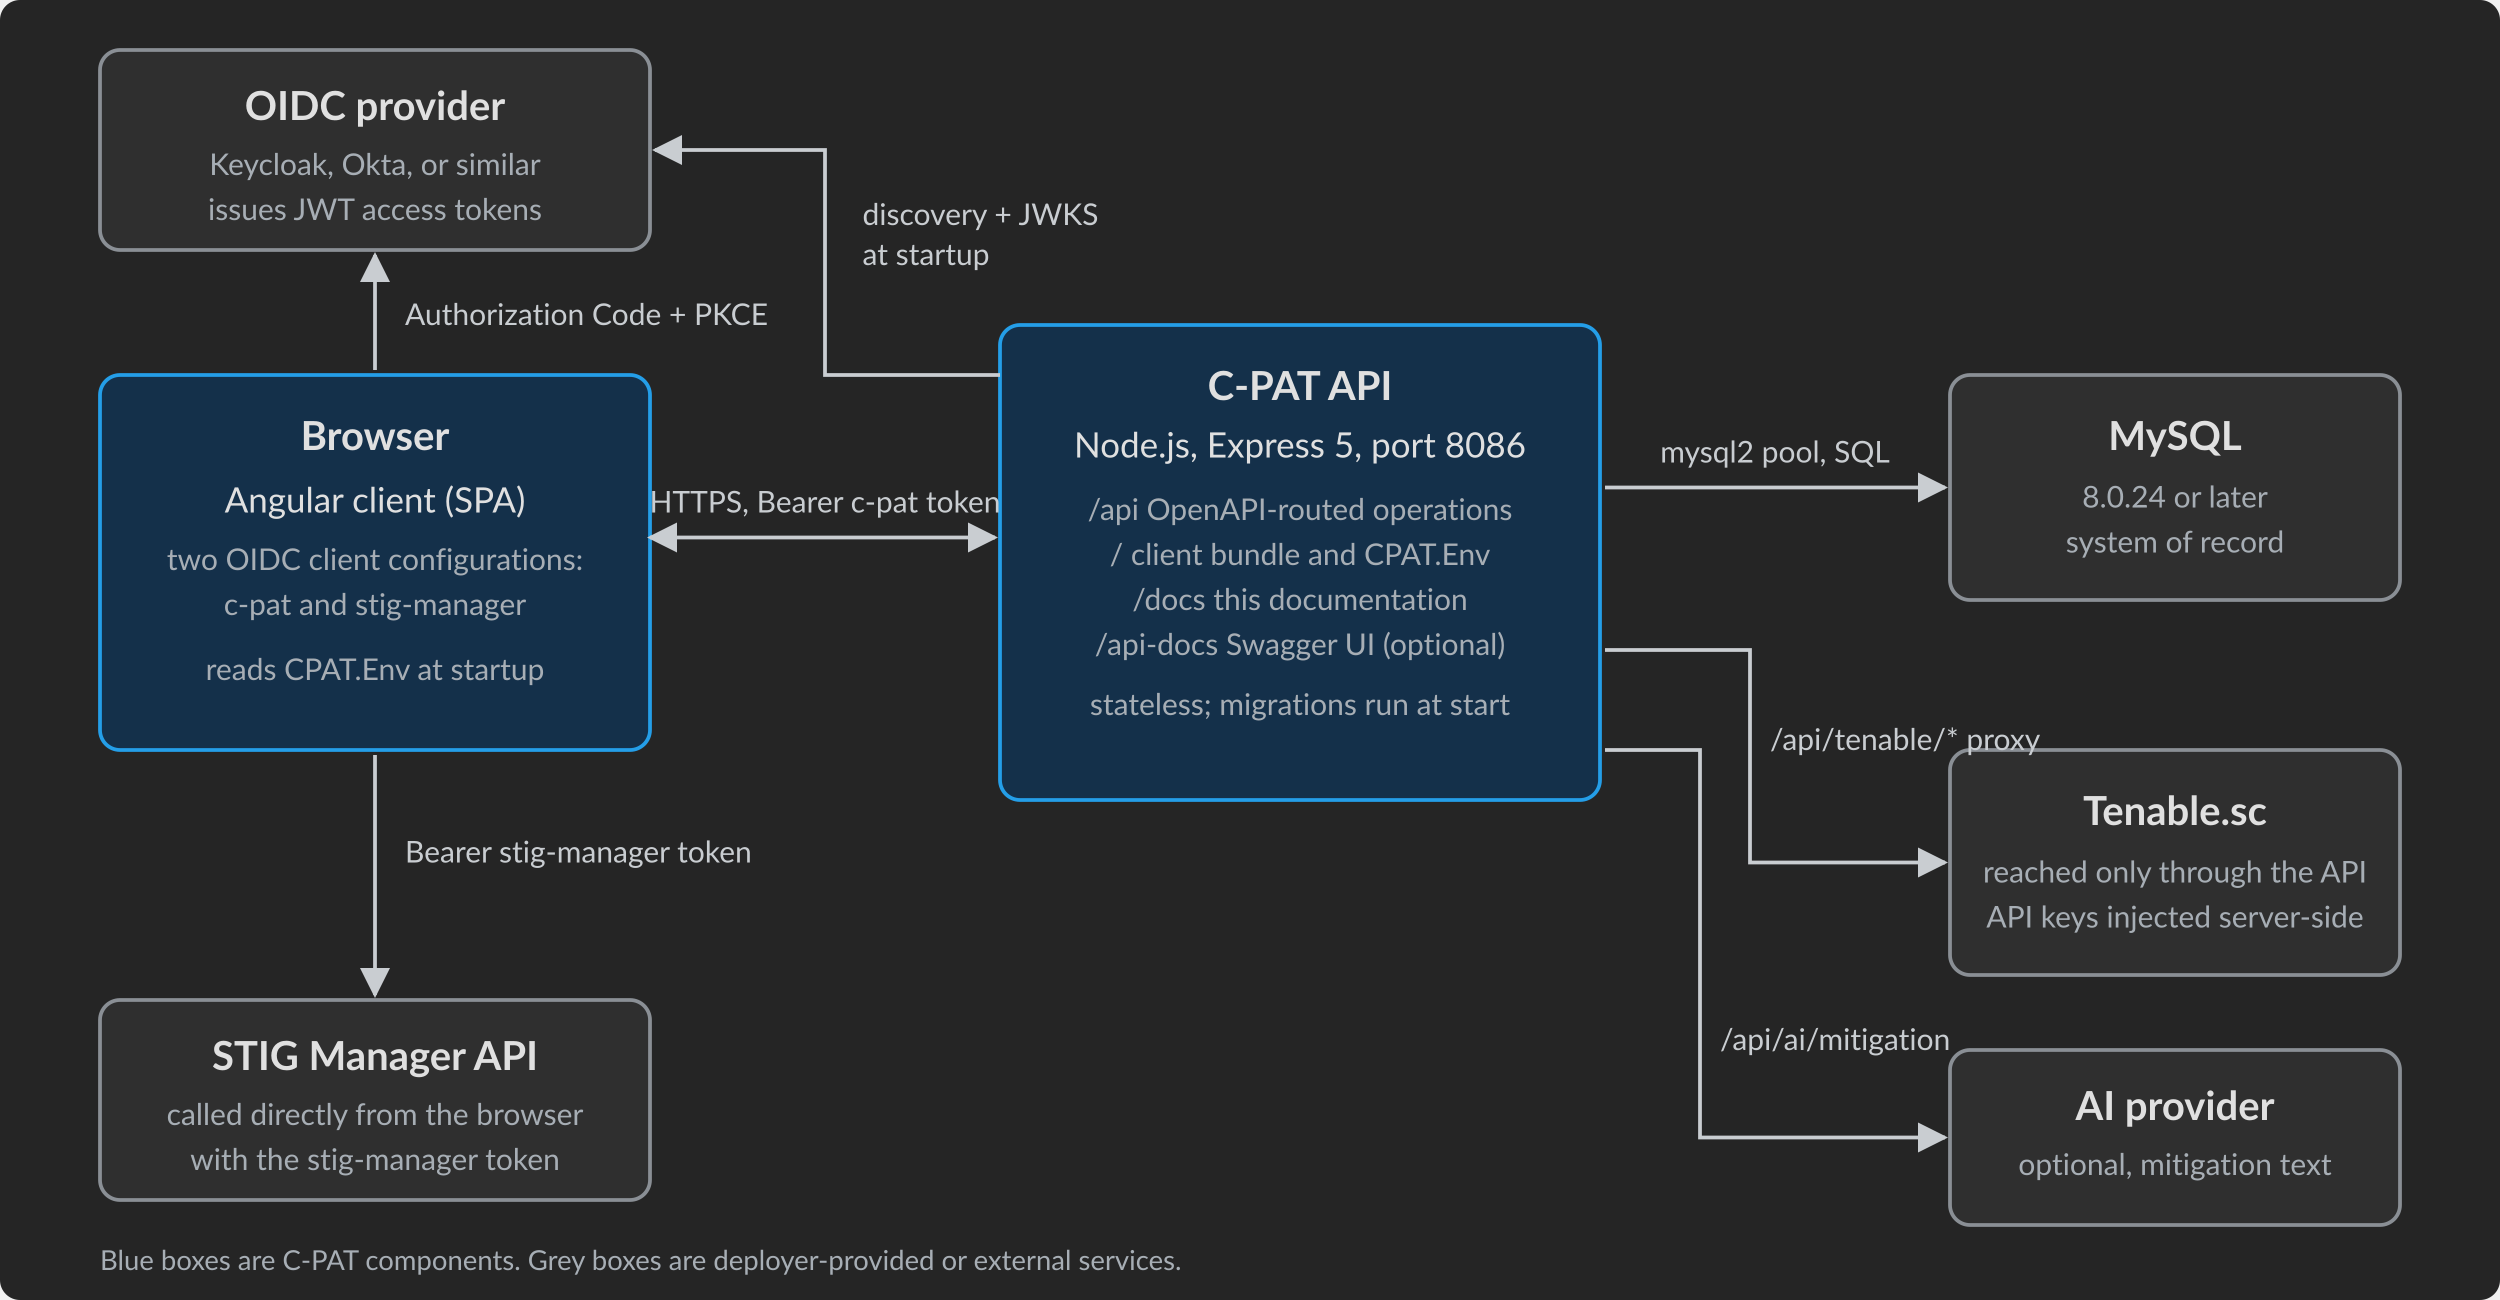
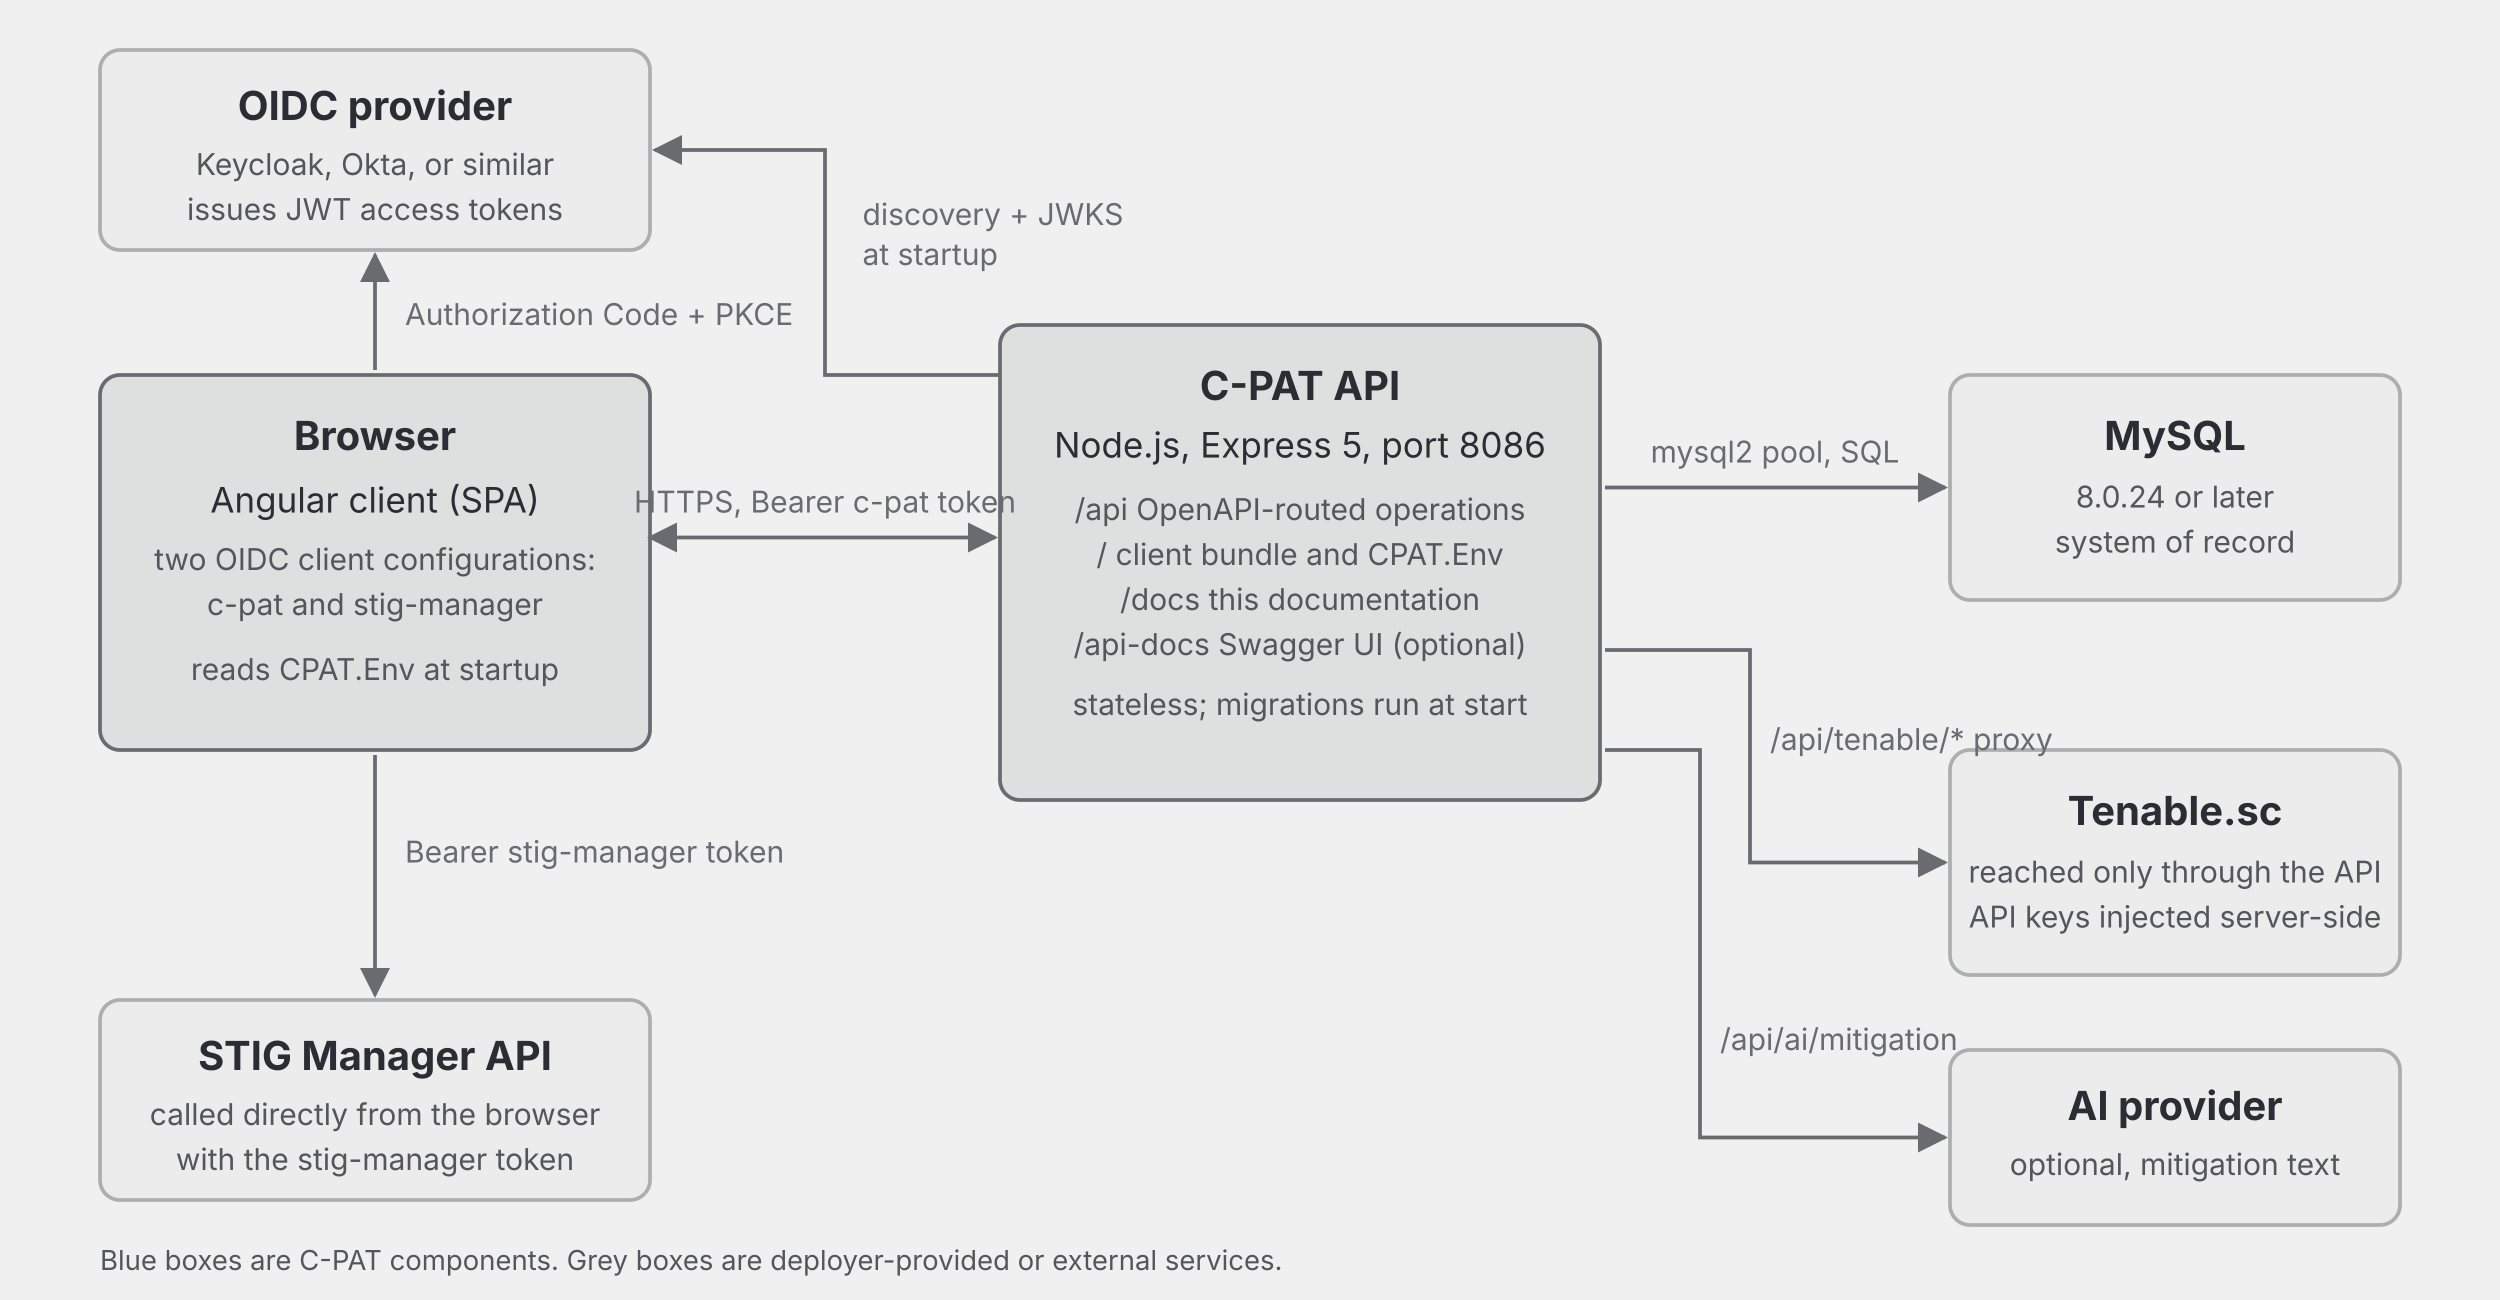
- <svg xmlns="http://www.w3.org/2000/svg" width="1000" height="520" viewBox="0 0 1000 520" font-family="Lato, Helvetica, Arial, sans-serif" font-size="14">
+ <svg xmlns="http://www.w3.org/2000/svg" width="1000" height="520" viewBox="0 0 1000 520" font-family="Inter, Segoe UI, Helvetica, Arial, sans-serif" font-size="14">
+   <style>
+     @media screen and (prefers-color-scheme: dark) {
+       [fill="#ececec"] { fill: #3f4046; }
+       [fill="#dedfdf"] { fill: #16161d; }
+       [fill="#2c2c34"] { fill: #ffffff; }
+       [fill="#55565b"] { fill: #c4c4c6; }
+       [fill="#6a6b70"] { fill: #97979b; }
+       [fill="#feedde"] { fill: #4d3b34; }
+       [stroke="#adaeb0"] { stroke: #7f8084; }
+       [stroke="#6a6b70"] { stroke: #97979b; }
+     }
+   </style>
  <defs>
    <marker id="arrow" viewBox="0 0 10 10" refX="9" refY="5" markerWidth="8" markerHeight="8" orient="auto-start-reverse">
-       <path d="M 0 0 L 10 5 L 0 10 z" fill="#c9cdd1" />
+       <path d="M 0 0 L 10 5 L 0 10 z" fill="#6a6b70" />
    </marker>
  </defs>
-   <rect x="0" y="0" width="1000" height="520" rx="8" fill="#252525" />
-   <rect x="40" y="150" width="220" height="150" rx="8" fill="#14304a" stroke="#249ee8" stroke-width="1.5" />
-   <text x="150" y="180" text-anchor="middle" fill="#e0e0e0" font-size="16" font-weight="bold">Browser</text>
-   <text x="150" y="205" text-anchor="middle" fill="#e0e0e0">Angular client (SPA)</text>
-   <text x="150" y="228" text-anchor="middle" fill="#a7aeb5" font-size="12">two OIDC client configurations:</text>
-   <text x="150" y="246" text-anchor="middle" fill="#a7aeb5" font-size="12">c-pat and stig-manager</text>
-   <text x="150" y="272" text-anchor="middle" fill="#a7aeb5" font-size="12">reads CPAT.Env at startup</text>
-   <rect x="400" y="130" width="240" height="190" rx="8" fill="#14304a" stroke="#249ee8" stroke-width="1.5" />
-   <text x="520" y="160" text-anchor="middle" fill="#e0e0e0" font-size="16" font-weight="bold">C-PAT API</text>
-   <text x="520" y="183" text-anchor="middle" fill="#e0e0e0">Node.js, Express 5, port 8086</text>
-   <text x="520" y="208" text-anchor="middle" fill="#a7aeb5" font-size="12">/api  OpenAPI-routed operations</text>
-   <text x="520" y="226" text-anchor="middle" fill="#a7aeb5" font-size="12">/  client bundle and CPAT.Env</text>
-   <text x="520" y="244" text-anchor="middle" fill="#a7aeb5" font-size="12">/docs  this documentation</text>
-   <text x="520" y="262" text-anchor="middle" fill="#a7aeb5" font-size="12">/api-docs  Swagger UI (optional)</text>
-   <text x="520" y="286" text-anchor="middle" fill="#a7aeb5" font-size="12">stateless; migrations run at start</text>
-   <rect x="780" y="150" width="180" height="90" rx="8" fill="#2f2f2f" stroke="#8a8f95" stroke-width="1.5" />
-   <text x="870" y="180" text-anchor="middle" fill="#e0e0e0" font-size="16" font-weight="bold">MySQL</text>
-   <text x="870" y="203" text-anchor="middle" fill="#a7aeb5" font-size="12">8.0.24 or later</text>
-   <text x="870" y="221" text-anchor="middle" fill="#a7aeb5" font-size="12">system of record</text>
-   <rect x="40" y="20" width="220" height="80" rx="8" fill="#2f2f2f" stroke="#8a8f95" stroke-width="1.5" />
-   <text x="150" y="48" text-anchor="middle" fill="#e0e0e0" font-size="16" font-weight="bold">OIDC provider</text>
-   <text x="150" y="70" text-anchor="middle" fill="#a7aeb5" font-size="12">Keycloak, Okta, or similar</text>
-   <text x="150" y="88" text-anchor="middle" fill="#a7aeb5" font-size="12">issues JWT access tokens</text>
-   <rect x="40" y="400" width="220" height="80" rx="8" fill="#2f2f2f" stroke="#8a8f95" stroke-width="1.5" />
-   <text x="150" y="428" text-anchor="middle" fill="#e0e0e0" font-size="16" font-weight="bold">STIG Manager API</text>
-   <text x="150" y="450" text-anchor="middle" fill="#a7aeb5" font-size="12">called directly from the browser</text>
-   <text x="150" y="468" text-anchor="middle" fill="#a7aeb5" font-size="12">with the stig-manager token</text>
-   <rect x="780" y="300" width="180" height="90" rx="8" fill="#2f2f2f" stroke="#8a8f95" stroke-width="1.5" />
-   <text x="870" y="330" text-anchor="middle" fill="#e0e0e0" font-size="16" font-weight="bold">Tenable.sc</text>
-   <text x="870" y="353" text-anchor="middle" fill="#a7aeb5" font-size="12">reached only through the API</text>
-   <text x="870" y="371" text-anchor="middle" fill="#a7aeb5" font-size="12">API keys injected server-side</text>
-   <rect x="780" y="420" width="180" height="70" rx="8" fill="#2f2f2f" stroke="#8a8f95" stroke-width="1.5" />
-   <text x="870" y="448" text-anchor="middle" fill="#e0e0e0" font-size="16" font-weight="bold">AI provider</text>
-   <text x="870" y="470" text-anchor="middle" fill="#a7aeb5" font-size="12">optional, mitigation text</text>
-   <line x1="260" y1="215" x2="398" y2="215" stroke="#c9cdd1" stroke-width="1.5" marker-end="url(#arrow)" marker-start="url(#arrow)" />
-   <text x="330" y="205" text-anchor="middle" fill="#c9cdd1" font-size="12">HTTPS, Bearer c-pat token</text>
-   <line x1="150" y1="148" x2="150" y2="102" stroke="#c9cdd1" stroke-width="1.5" marker-end="url(#arrow)" />
-   <text x="162" y="130" fill="#c9cdd1" font-size="12">Authorization Code + PKCE</text>
-   <path d="M 400 150 L 330 150 L 330 60 L 262 60" fill="none" stroke="#c9cdd1" stroke-width="1.5" marker-end="url(#arrow)" />
-   <text x="345" y="90" fill="#c9cdd1" font-size="12">discovery + JWKS</text>
-   <text x="345" y="106" fill="#c9cdd1" font-size="12">at startup</text>
-   <line x1="150" y1="302" x2="150" y2="398" stroke="#c9cdd1" stroke-width="1.5" marker-end="url(#arrow)" />
-   <text x="162" y="345" fill="#c9cdd1" font-size="12">Bearer stig-manager token</text>
-   <line x1="642" y1="195" x2="778" y2="195" stroke="#c9cdd1" stroke-width="1.5" marker-end="url(#arrow)" />
-   <text x="710" y="185" text-anchor="middle" fill="#c9cdd1" font-size="12">mysql2 pool, SQL</text>
-   <path d="M 642 260 L 700 260 L 700 345 L 778 345" fill="none" stroke="#c9cdd1" stroke-width="1.5" marker-end="url(#arrow)" />
-   <text x="708" y="300" fill="#c9cdd1" font-size="12">/api/tenable/* proxy</text>
-   <path d="M 642 300 L 680 300 L 680 455 L 778 455" fill="none" stroke="#c9cdd1" stroke-width="1.5" marker-end="url(#arrow)" />
-   <text x="688" y="420" fill="#c9cdd1" font-size="12">/api/ai/mitigation</text>
-   <text x="40" y="508" fill="#a7aeb5" font-size="11">Blue boxes are C-PAT components. Grey boxes are deployer-provided or external services.</text>
+   <rect x="40" y="150" width="220" height="150" rx="8" fill="#dedfdf" stroke="#6a6b70" stroke-width="1.5" />
+   <text x="150" y="180" text-anchor="middle" fill="#2c2c34" font-size="16" font-weight="bold">Browser</text>
+   <text x="150" y="205" text-anchor="middle" fill="#2c2c34">Angular client (SPA)</text>
+   <text x="150" y="228" text-anchor="middle" fill="#55565b" font-size="12">two OIDC client configurations:</text>
+   <text x="150" y="246" text-anchor="middle" fill="#55565b" font-size="12">c-pat and stig-manager</text>
+   <text x="150" y="272" text-anchor="middle" fill="#55565b" font-size="12">reads CPAT.Env at startup</text>
+   <rect x="400" y="130" width="240" height="190" rx="8" fill="#dedfdf" stroke="#6a6b70" stroke-width="1.5" />
+   <text x="520" y="160" text-anchor="middle" fill="#2c2c34" font-size="16" font-weight="bold">C-PAT API</text>
+   <text x="520" y="183" text-anchor="middle" fill="#2c2c34">Node.js, Express 5, port 8086</text>
+   <text x="520" y="208" text-anchor="middle" fill="#55565b" font-size="12">/api  OpenAPI-routed operations</text>
+   <text x="520" y="226" text-anchor="middle" fill="#55565b" font-size="12">/  client bundle and CPAT.Env</text>
+   <text x="520" y="244" text-anchor="middle" fill="#55565b" font-size="12">/docs  this documentation</text>
+   <text x="520" y="262" text-anchor="middle" fill="#55565b" font-size="12">/api-docs  Swagger UI (optional)</text>
+   <text x="520" y="286" text-anchor="middle" fill="#55565b" font-size="12">stateless; migrations run at start</text>
+   <rect x="780" y="150" width="180" height="90" rx="8" fill="#ececec" stroke="#adaeb0" stroke-width="1.5" />
+   <text x="870" y="180" text-anchor="middle" fill="#2c2c34" font-size="16" font-weight="bold">MySQL</text>
+   <text x="870" y="203" text-anchor="middle" fill="#55565b" font-size="12">8.0.24 or later</text>
+   <text x="870" y="221" text-anchor="middle" fill="#55565b" font-size="12">system of record</text>
+   <rect x="40" y="20" width="220" height="80" rx="8" fill="#ececec" stroke="#adaeb0" stroke-width="1.5" />
+   <text x="150" y="48" text-anchor="middle" fill="#2c2c34" font-size="16" font-weight="bold">OIDC provider</text>
+   <text x="150" y="70" text-anchor="middle" fill="#55565b" font-size="12">Keycloak, Okta, or similar</text>
+   <text x="150" y="88" text-anchor="middle" fill="#55565b" font-size="12">issues JWT access tokens</text>
+   <rect x="40" y="400" width="220" height="80" rx="8" fill="#ececec" stroke="#adaeb0" stroke-width="1.5" />
+   <text x="150" y="428" text-anchor="middle" fill="#2c2c34" font-size="16" font-weight="bold">STIG Manager API</text>
+   <text x="150" y="450" text-anchor="middle" fill="#55565b" font-size="12">called directly from the browser</text>
+   <text x="150" y="468" text-anchor="middle" fill="#55565b" font-size="12">with the stig-manager token</text>
+   <rect x="780" y="300" width="180" height="90" rx="8" fill="#ececec" stroke="#adaeb0" stroke-width="1.5" />
+   <text x="870" y="330" text-anchor="middle" fill="#2c2c34" font-size="16" font-weight="bold">Tenable.sc</text>
+   <text x="870" y="353" text-anchor="middle" fill="#55565b" font-size="12">reached only through the API</text>
+   <text x="870" y="371" text-anchor="middle" fill="#55565b" font-size="12">API keys injected server-side</text>
+   <rect x="780" y="420" width="180" height="70" rx="8" fill="#ececec" stroke="#adaeb0" stroke-width="1.5" />
+   <text x="870" y="448" text-anchor="middle" fill="#2c2c34" font-size="16" font-weight="bold">AI provider</text>
+   <text x="870" y="470" text-anchor="middle" fill="#55565b" font-size="12">optional, mitigation text</text>
+   <line x1="260" y1="215" x2="398" y2="215" stroke="#6a6b70" stroke-width="1.5" marker-end="url(#arrow)" marker-start="url(#arrow)" />
+   <text x="330" y="205" text-anchor="middle" fill="#6a6b70" font-size="12">HTTPS, Bearer c-pat token</text>
+   <line x1="150" y1="148" x2="150" y2="102" stroke="#6a6b70" stroke-width="1.5" marker-end="url(#arrow)" />
+   <text x="162" y="130" fill="#6a6b70" font-size="12">Authorization Code + PKCE</text>
+   <path d="M 400 150 L 330 150 L 330 60 L 262 60" fill="none" stroke="#6a6b70" stroke-width="1.5" marker-end="url(#arrow)" />
+   <text x="345" y="90" fill="#6a6b70" font-size="12">discovery + JWKS</text>
+   <text x="345" y="106" fill="#6a6b70" font-size="12">at startup</text>
+   <line x1="150" y1="302" x2="150" y2="398" stroke="#6a6b70" stroke-width="1.5" marker-end="url(#arrow)" />
+   <text x="162" y="345" fill="#6a6b70" font-size="12">Bearer stig-manager token</text>
+   <line x1="642" y1="195" x2="778" y2="195" stroke="#6a6b70" stroke-width="1.5" marker-end="url(#arrow)" />
+   <text x="710" y="185" text-anchor="middle" fill="#6a6b70" font-size="12">mysql2 pool, SQL</text>
+   <path d="M 642 260 L 700 260 L 700 345 L 778 345" fill="none" stroke="#6a6b70" stroke-width="1.5" marker-end="url(#arrow)" />
+   <text x="708" y="300" fill="#6a6b70" font-size="12">/api/tenable/* proxy</text>
+   <path d="M 642 300 L 680 300 L 680 455 L 778 455" fill="none" stroke="#6a6b70" stroke-width="1.5" marker-end="url(#arrow)" />
+   <text x="688" y="420" fill="#6a6b70" font-size="12">/api/ai/mitigation</text>
+   <text x="40" y="508" fill="#55565b" font-size="11">Blue boxes are C-PAT components. Grey boxes are deployer-provided or external services.</text>
</svg>
